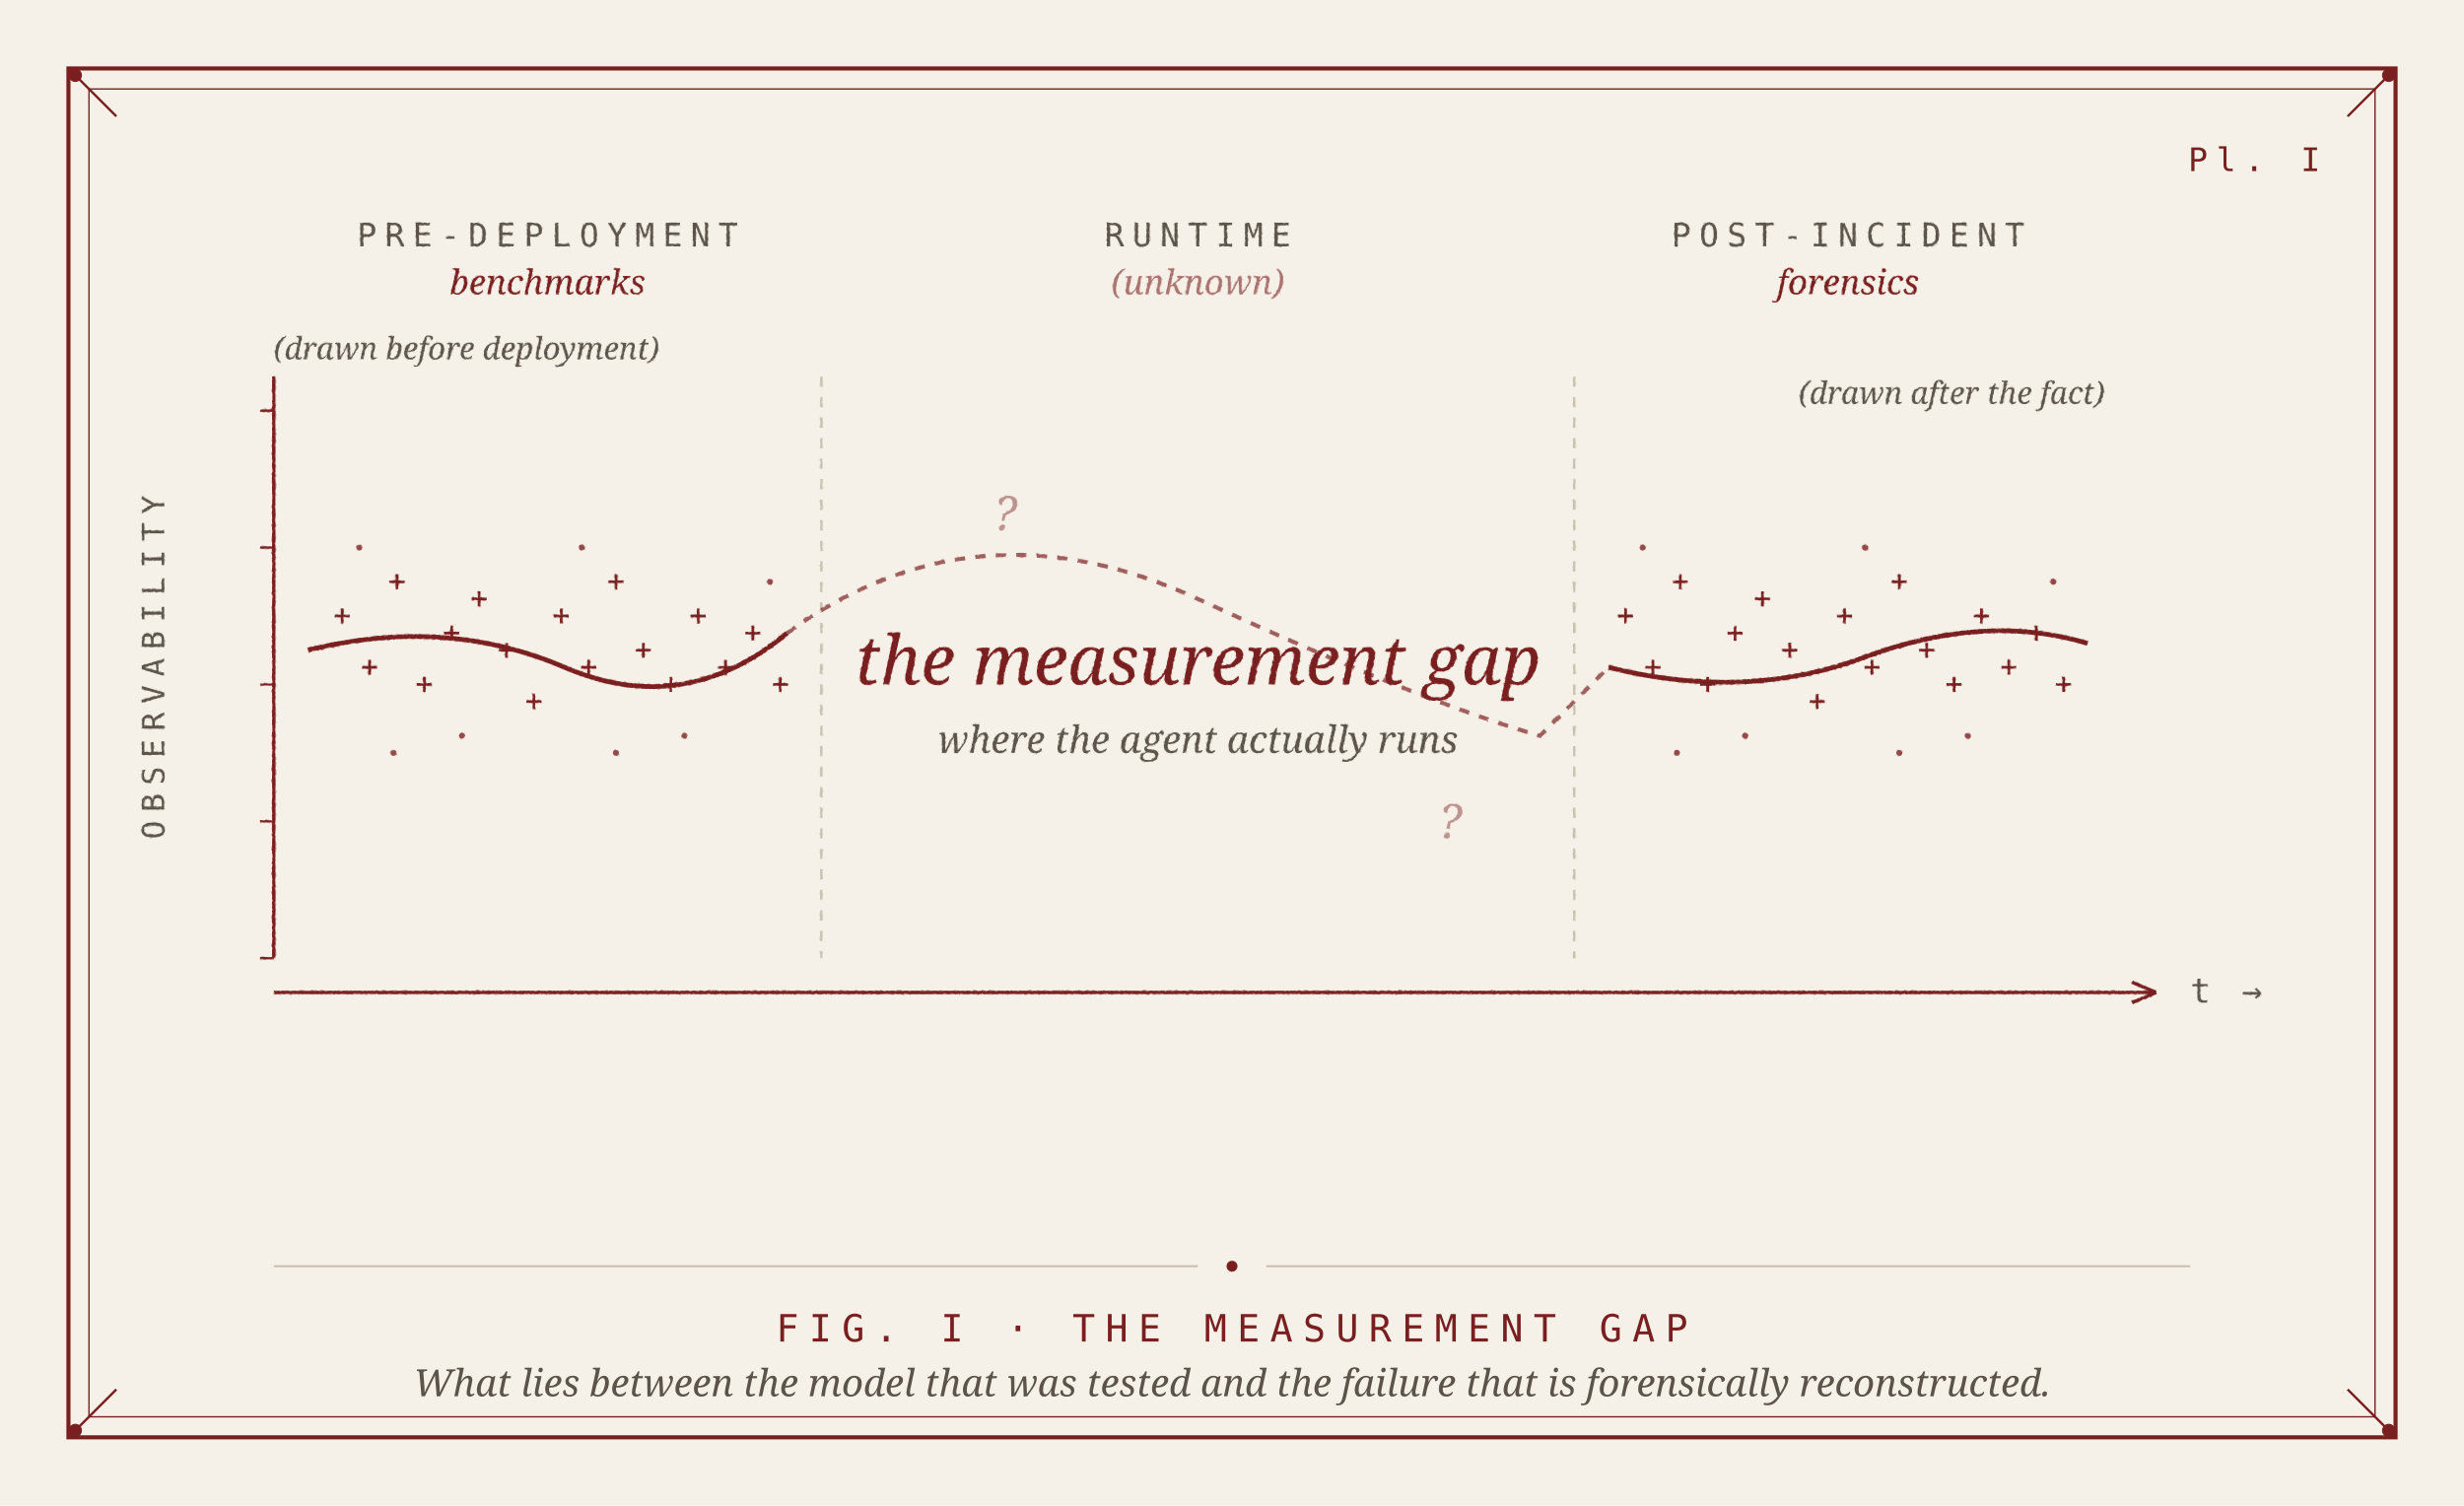
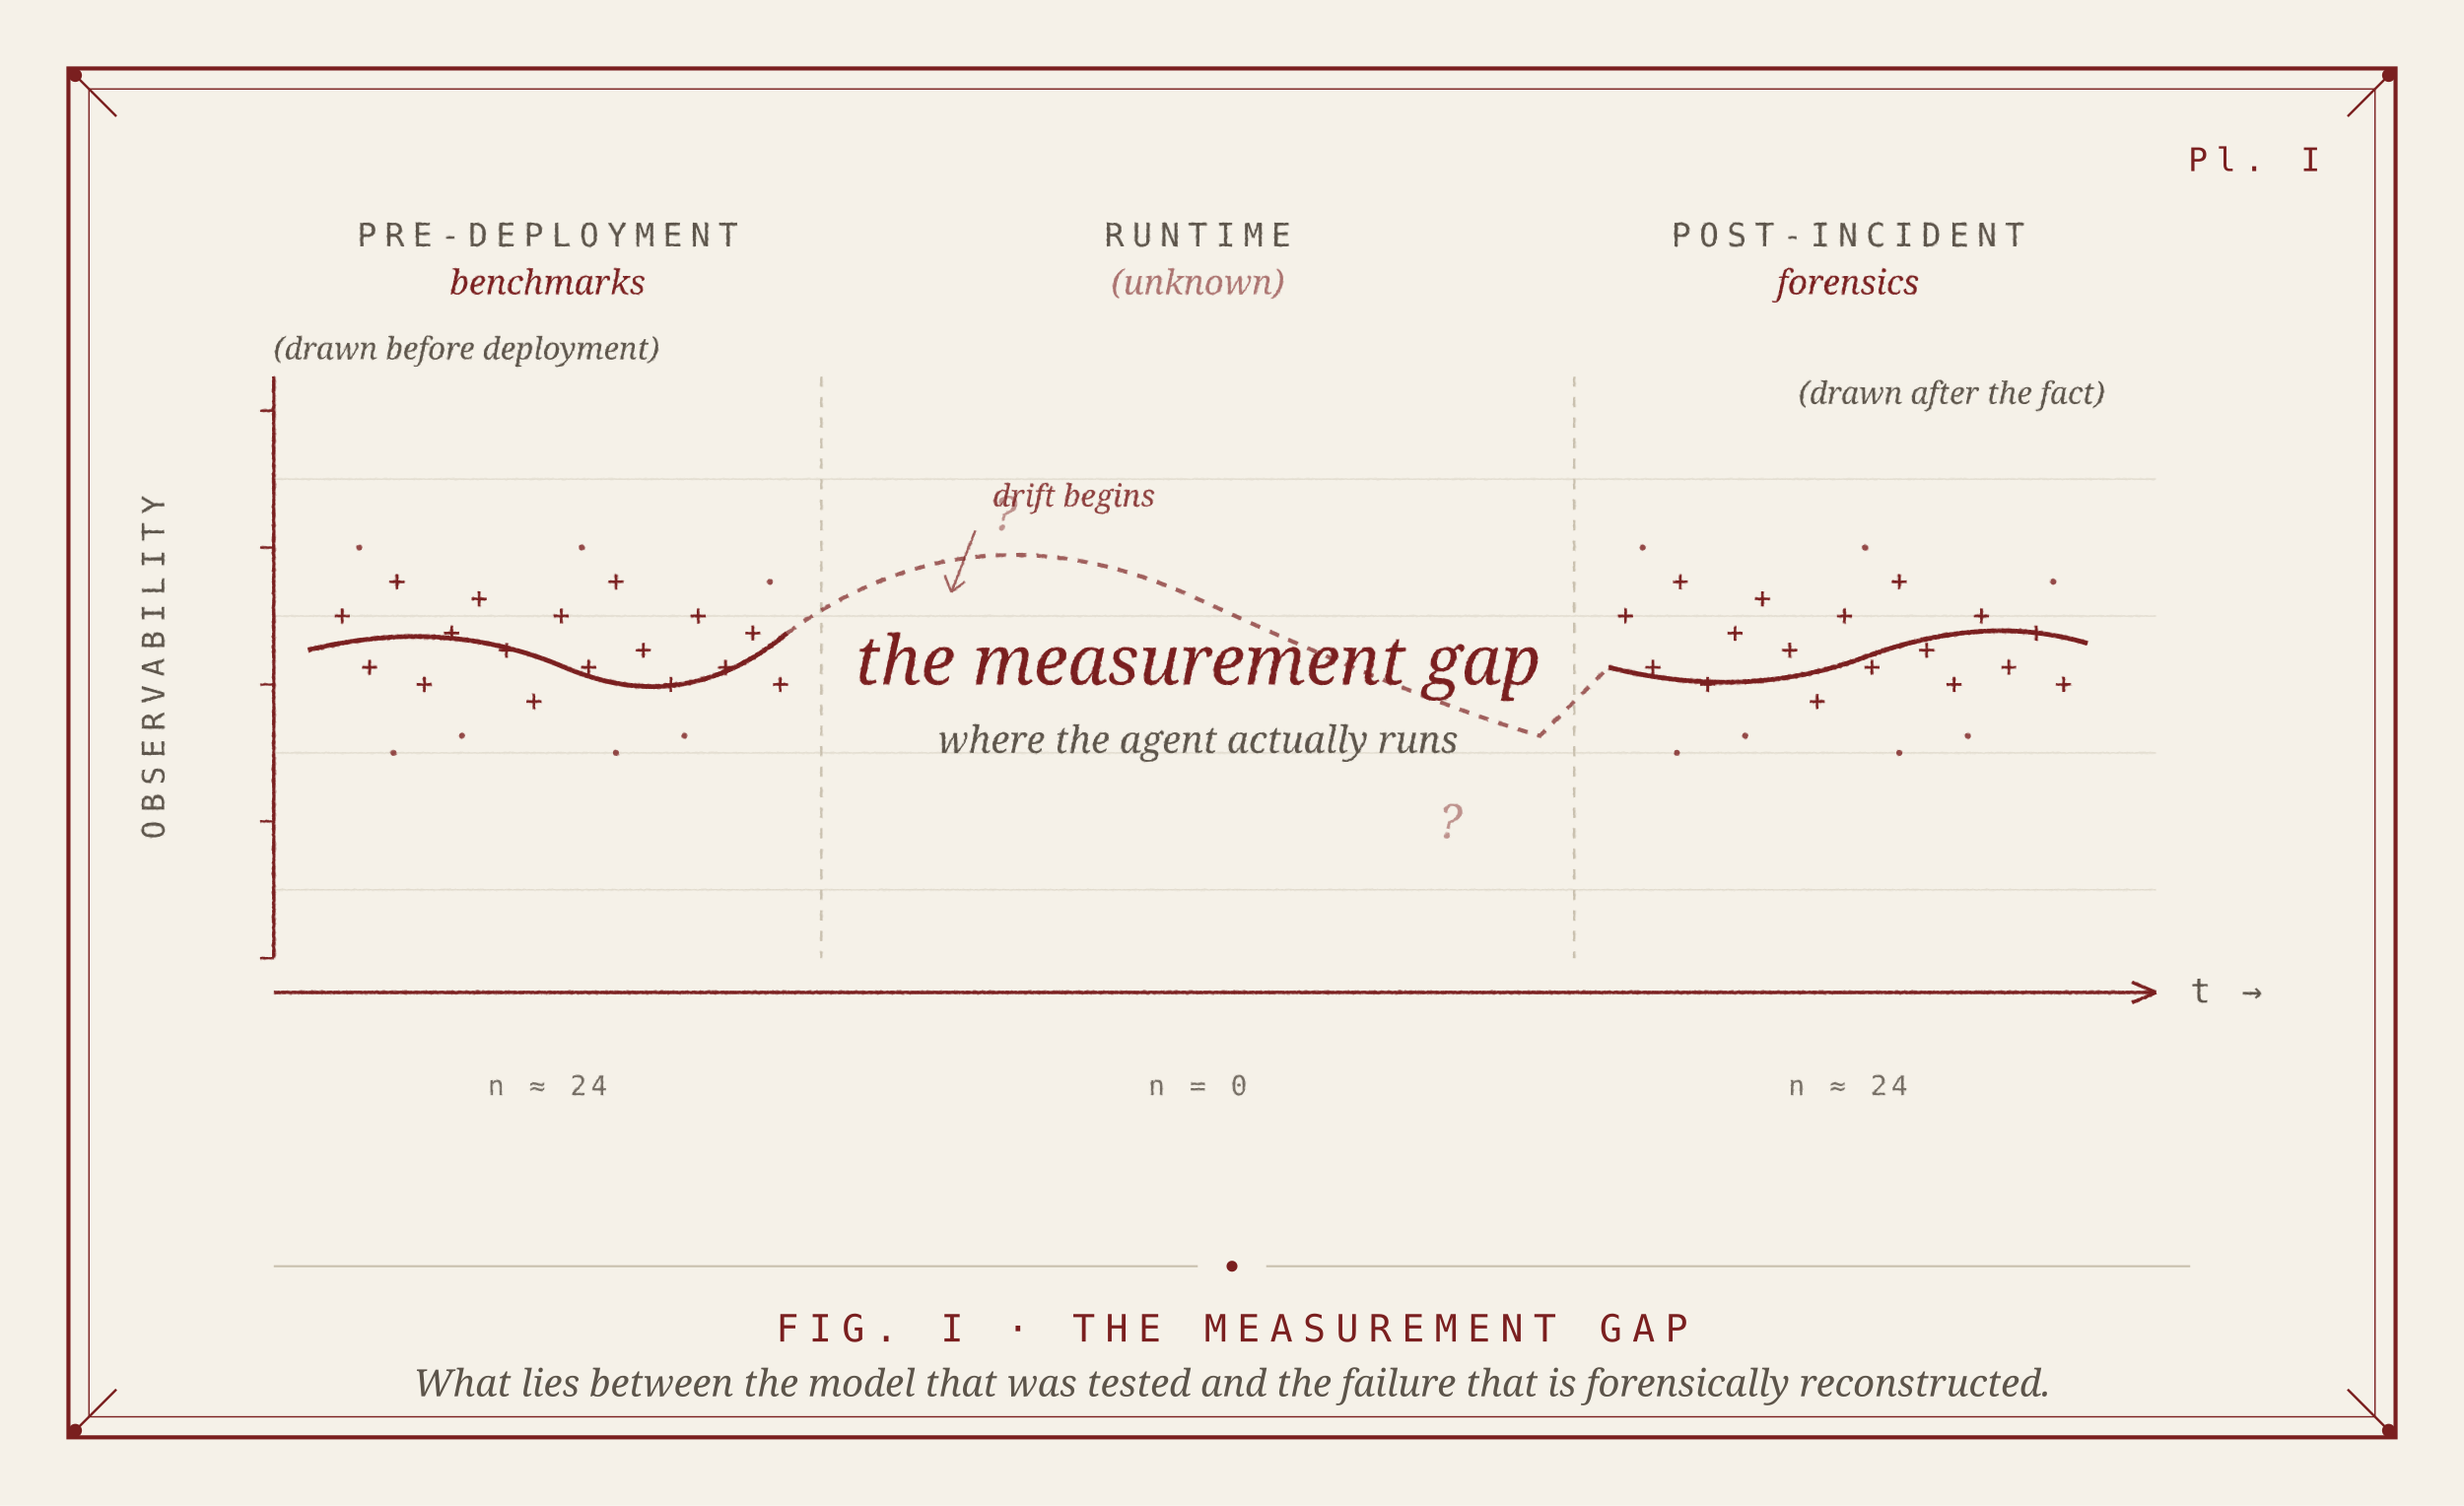
<svg xmlns="http://www.w3.org/2000/svg" viewBox="0 0 720 440" width="720" height="440">
  <defs>
    <filter id="rough1" x="-2%" y="-2%" width="104%" height="104%">
      <feTurbulence type="fractalNoise" baseFrequency="0.95" numOctaves="2" seed="11" result="n" />
      <feDisplacementMap in="SourceGraphic" in2="n" scale="0.45" />
    </filter>
    <g id="markPlus">
      <line x1="-2.2" y1="0" x2="2.2" y2="0" stroke="#7A1F1F" stroke-width="0.8" />
      <line x1="0" y1="-2.2" x2="0" y2="2.2" stroke="#7A1F1F" stroke-width="0.8" />
    </g>
    <circle id="markDot" r="0.9" fill="#7A1F1F" opacity="0.8" />
  </defs>
  <rect width="720" height="440" fill="#F5F1E8" />
  <rect x="20" y="20" width="680" height="400" fill="none" stroke="#7A1F1F" stroke-width="1.2" />
  <rect x="26" y="26" width="668" height="388" fill="none" stroke="#7A1F1F" stroke-width="0.4" />
  <g stroke="#7A1F1F" stroke-width="0.7" fill="#7A1F1F">
    <line x1="20" y1="20" x2="34" y2="34" fill="none" />
    <circle cx="22" cy="22" r="1.6" />
    <line x1="700" y1="20" x2="686" y2="34" fill="none" />
    <circle cx="698" cy="22" r="1.6" />
    <line x1="20" y1="420" x2="34" y2="406" fill="none" />
    <circle cx="22" cy="418" r="1.6" />
    <line x1="700" y1="420" x2="686" y2="406" fill="none" />
    <circle cx="698" cy="418" r="1.6" />
  </g>
  <g filter="url(#rough1)">
    <g font-family="'JetBrains Mono', ui-monospace, monospace" font-size="9.5" letter-spacing="2.4" fill="#5C544A" text-anchor="middle">
      <text x="160" y="72">PRE-DEPLOYMENT</text>
      <text x="350" y="72">RUNTIME</text>
      <text x="540" y="72">POST-INCIDENT</text>
    </g>
    <g font-family="'Fraunces Variable', Georgia, serif" font-size="10" font-style="italic" fill="#7A1F1F" text-anchor="middle">
      <text x="160" y="86">benchmarks</text>
      <text x="350" y="86" opacity="0.6">(unknown)</text>
      <text x="540" y="86">forensics</text>
+     </g>
+     <g stroke="#C9C0AE" stroke-width="0.4" opacity="0.5">
+       <line x1="80" y1="140" x2="630" y2="140" />
+       <line x1="80" y1="180" x2="630" y2="180" />
+       <line x1="80" y1="220" x2="630" y2="220" />
+       <line x1="80" y1="260" x2="630" y2="260" />
    </g>
    <line x1="80" y1="110" x2="80" y2="280" stroke="#7A1F1F" stroke-width="1" />
    <g stroke="#7A1F1F" stroke-width="0.7">
      <line x1="76" y1="120" x2="80" y2="120" />
      <line x1="76" y1="160" x2="80" y2="160" />
      <line x1="76" y1="200" x2="80" y2="200" />
      <line x1="76" y1="240" x2="80" y2="240" />
      <line x1="76" y1="280" x2="80" y2="280" />
    </g>
    <text x="48" y="195" text-anchor="middle" font-family="'JetBrains Mono', ui-monospace, monospace" font-size="9" letter-spacing="2.5" fill="#5C544A" transform="rotate(-90, 48, 195)">OBSERVABILITY</text>
    <line x1="240" y1="110" x2="240" y2="280" stroke="#C9C0AE" stroke-width="0.7" stroke-dasharray="3 3" />
    <line x1="460" y1="110" x2="460" y2="280" stroke="#C9C0AE" stroke-width="0.7" stroke-dasharray="3 3" />
    <g>
      <use href="#markPlus" x="100" y="180" />
      <use href="#markPlus" x="108" y="195" />
      <use href="#markPlus" x="116" y="170" />
      <use href="#markPlus" x="124" y="200" />
      <use href="#markPlus" x="132" y="185" />
      <use href="#markPlus" x="140" y="175" />
      <use href="#markPlus" x="148" y="190" />
      <use href="#markPlus" x="156" y="205" />
      <use href="#markPlus" x="164" y="180" />
      <use href="#markPlus" x="172" y="195" />
      <use href="#markPlus" x="180" y="170" />
      <use href="#markPlus" x="188" y="190" />
      <use href="#markPlus" x="196" y="200" />
      <use href="#markPlus" x="204" y="180" />
      <use href="#markPlus" x="212" y="195" />
      <use href="#markPlus" x="220" y="185" />
      <use href="#markPlus" x="228" y="200" />
      <use href="#markDot" x="105" y="160" />
      <use href="#markDot" x="135" y="215" />
      <use href="#markDot" x="170" y="160" />
      <use href="#markDot" x="200" y="215" />
      <use href="#markDot" x="225" y="170" />
      <use href="#markDot" x="115" y="220" />
      <use href="#markDot" x="180" y="220" />
    </g>
    <g>
      <text x="290" y="155" font-family="'Fraunces Variable', Georgia, serif" font-size="14" font-style="italic" fill="#7A1F1F" opacity="0.45">?</text>
      <text x="420" y="245" font-family="'Fraunces Variable', Georgia, serif" font-size="14" font-style="italic" fill="#7A1F1F" opacity="0.45">?</text>
    </g>
    <g>
      <use href="#markPlus" x="475" y="180" />
      <use href="#markPlus" x="483" y="195" />
      <use href="#markPlus" x="491" y="170" />
      <use href="#markPlus" x="499" y="200" />
      <use href="#markPlus" x="507" y="185" />
      <use href="#markPlus" x="515" y="175" />
      <use href="#markPlus" x="523" y="190" />
      <use href="#markPlus" x="531" y="205" />
      <use href="#markPlus" x="539" y="180" />
      <use href="#markPlus" x="547" y="195" />
      <use href="#markPlus" x="555" y="170" />
      <use href="#markPlus" x="563" y="190" />
      <use href="#markPlus" x="571" y="200" />
      <use href="#markPlus" x="579" y="180" />
      <use href="#markPlus" x="587" y="195" />
      <use href="#markPlus" x="595" y="185" />
      <use href="#markPlus" x="603" y="200" />
      <use href="#markDot" x="480" y="160" />
      <use href="#markDot" x="510" y="215" />
      <use href="#markDot" x="545" y="160" />
      <use href="#markDot" x="575" y="215" />
      <use href="#markDot" x="600" y="170" />
      <use href="#markDot" x="490" y="220" />
      <use href="#markDot" x="555" y="220" />
    </g>
    <path d="M 90 190 Q 130 180, 165 195 T 230 185" fill="none" stroke="#7A1F1F" stroke-width="1.4" />
    <path d="M 230 185 Q 285 145, 350 175 T 450 215 L 470 195" fill="none" stroke="#7A1F1F" stroke-width="1.2" stroke-dasharray="3 3" opacity="0.7" />
    <path d="M 470 195 Q 510 205, 545 192 T 610 188" fill="none" stroke="#7A1F1F" stroke-width="1.4" />
    <text x="350" y="200" text-anchor="middle" font-family="'Fraunces Variable', Georgia, serif" font-size="20" font-style="italic" fill="#7A1F1F" font-weight="500" font-variation-settings="'opsz' 144, 'WONK' 1">
      the measurement gap
    </text>
    <text x="350" y="220" text-anchor="middle" font-family="'Fraunces Variable', Georgia, serif" font-size="11" font-style="italic" fill="#5C544A">
      where the agent actually runs
    </text>
    <line x1="80" y1="290" x2="630" y2="290" stroke="#7A1F1F" stroke-width="1" />
    <line x1="630" y1="290" x2="623" y2="287" stroke="#7A1F1F" stroke-width="1" />
    <line x1="630" y1="290" x2="623" y2="293" stroke="#7A1F1F" stroke-width="1" />
    <text x="640" y="293" font-family="'JetBrains Mono', ui-monospace, monospace" font-size="10" letter-spacing="1.5" fill="#5C544A">t →</text>
    <text x="615" y="118" font-family="'Fraunces Variable', Georgia, serif" font-size="9" font-style="italic" fill="#5C544A" text-anchor="end">
      (drawn after the fact)
    </text>
    <text x="80" y="105" font-family="'Fraunces Variable', Georgia, serif" font-size="9" font-style="italic" fill="#5C544A">
      (drawn before deployment)
    </text>
+     <g font-family="'JetBrains Mono', ui-monospace, monospace" font-size="8" letter-spacing="1.2" fill="#5C544A" text-anchor="middle" opacity="0.85">
+       <text x="160" y="320">n ≈ 24</text>
+       <text x="350" y="320">n = 0</text>
+       <text x="540" y="320">n ≈ 24</text>
+     </g>
+     <g stroke="#7A1F1F" stroke-width="0.7" fill="none" opacity="0.7">
+       <line x1="285" y1="155" x2="278" y2="173" />
+       <line x1="278" y1="173" x2="282" y2="170" />
+       <line x1="278" y1="173" x2="276" y2="168" />
+     </g>
+     <text x="290" y="148" font-family="'Fraunces Variable', Georgia, serif" font-size="9" font-style="italic" fill="#7A1F1F" opacity="0.85">
+       drift begins
+     </text>
  </g>
  <text x="678" y="50" text-anchor="end" font-family="'JetBrains Mono', ui-monospace, monospace" font-size="9.5" letter-spacing="2.5" fill="#7A1F1F" font-weight="500">Pl. I</text>
  <line x1="80" y1="370" x2="350" y2="370" stroke="#C9C0AE" stroke-width="0.6" />
  <circle cx="360" cy="370" r="1.6" fill="#7A1F1F" />
  <line x1="370" y1="370" x2="640" y2="370" stroke="#C9C0AE" stroke-width="0.6" />
  <line x1="80" y1="370" x2="80" y2="370" stroke="#C9C0AE" stroke-width="0" />
  <text x="360" y="392" font-family="'JetBrains Mono', ui-monospace, monospace" font-size="11" letter-spacing="3" fill="#7A1F1F" text-anchor="middle">
    FIG. I · THE MEASUREMENT GAP
  </text>
  <text x="360" y="408" font-family="'Fraunces Variable', Georgia, serif" font-size="11" font-style="italic" fill="#5C544A" text-anchor="middle">
    What lies between the model that was tested and the failure that is forensically reconstructed.
  </text>
</svg>
